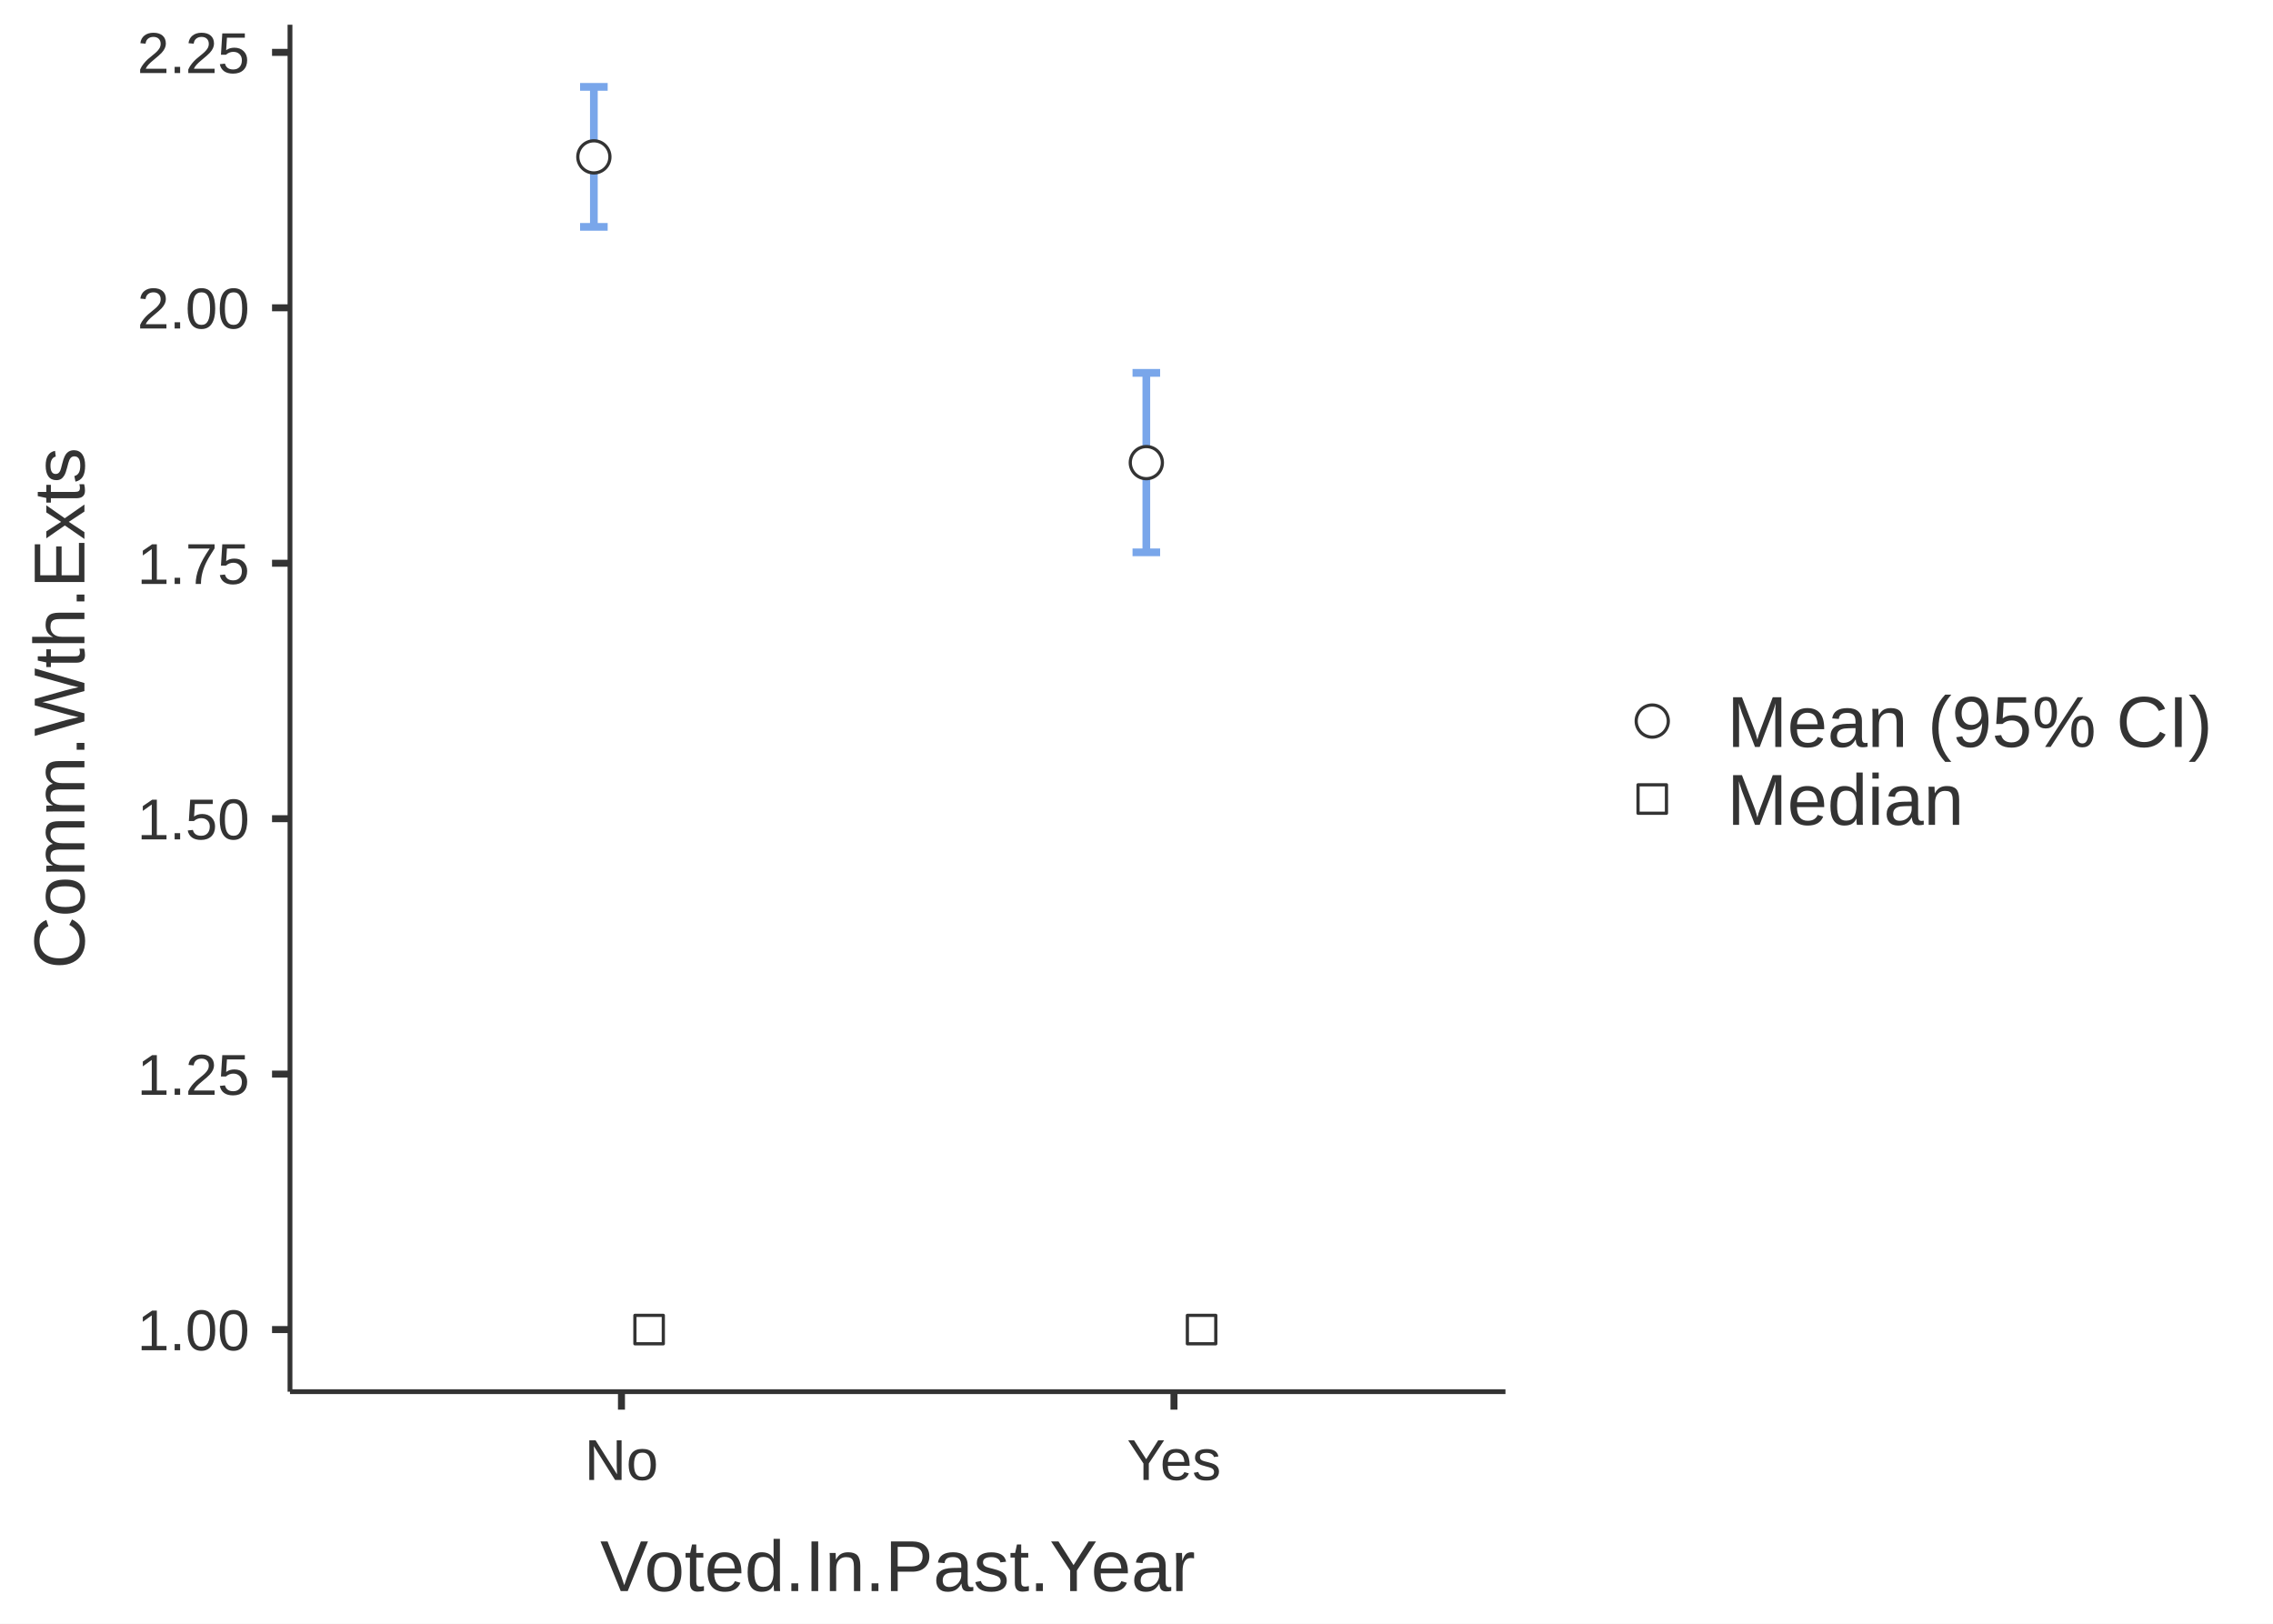
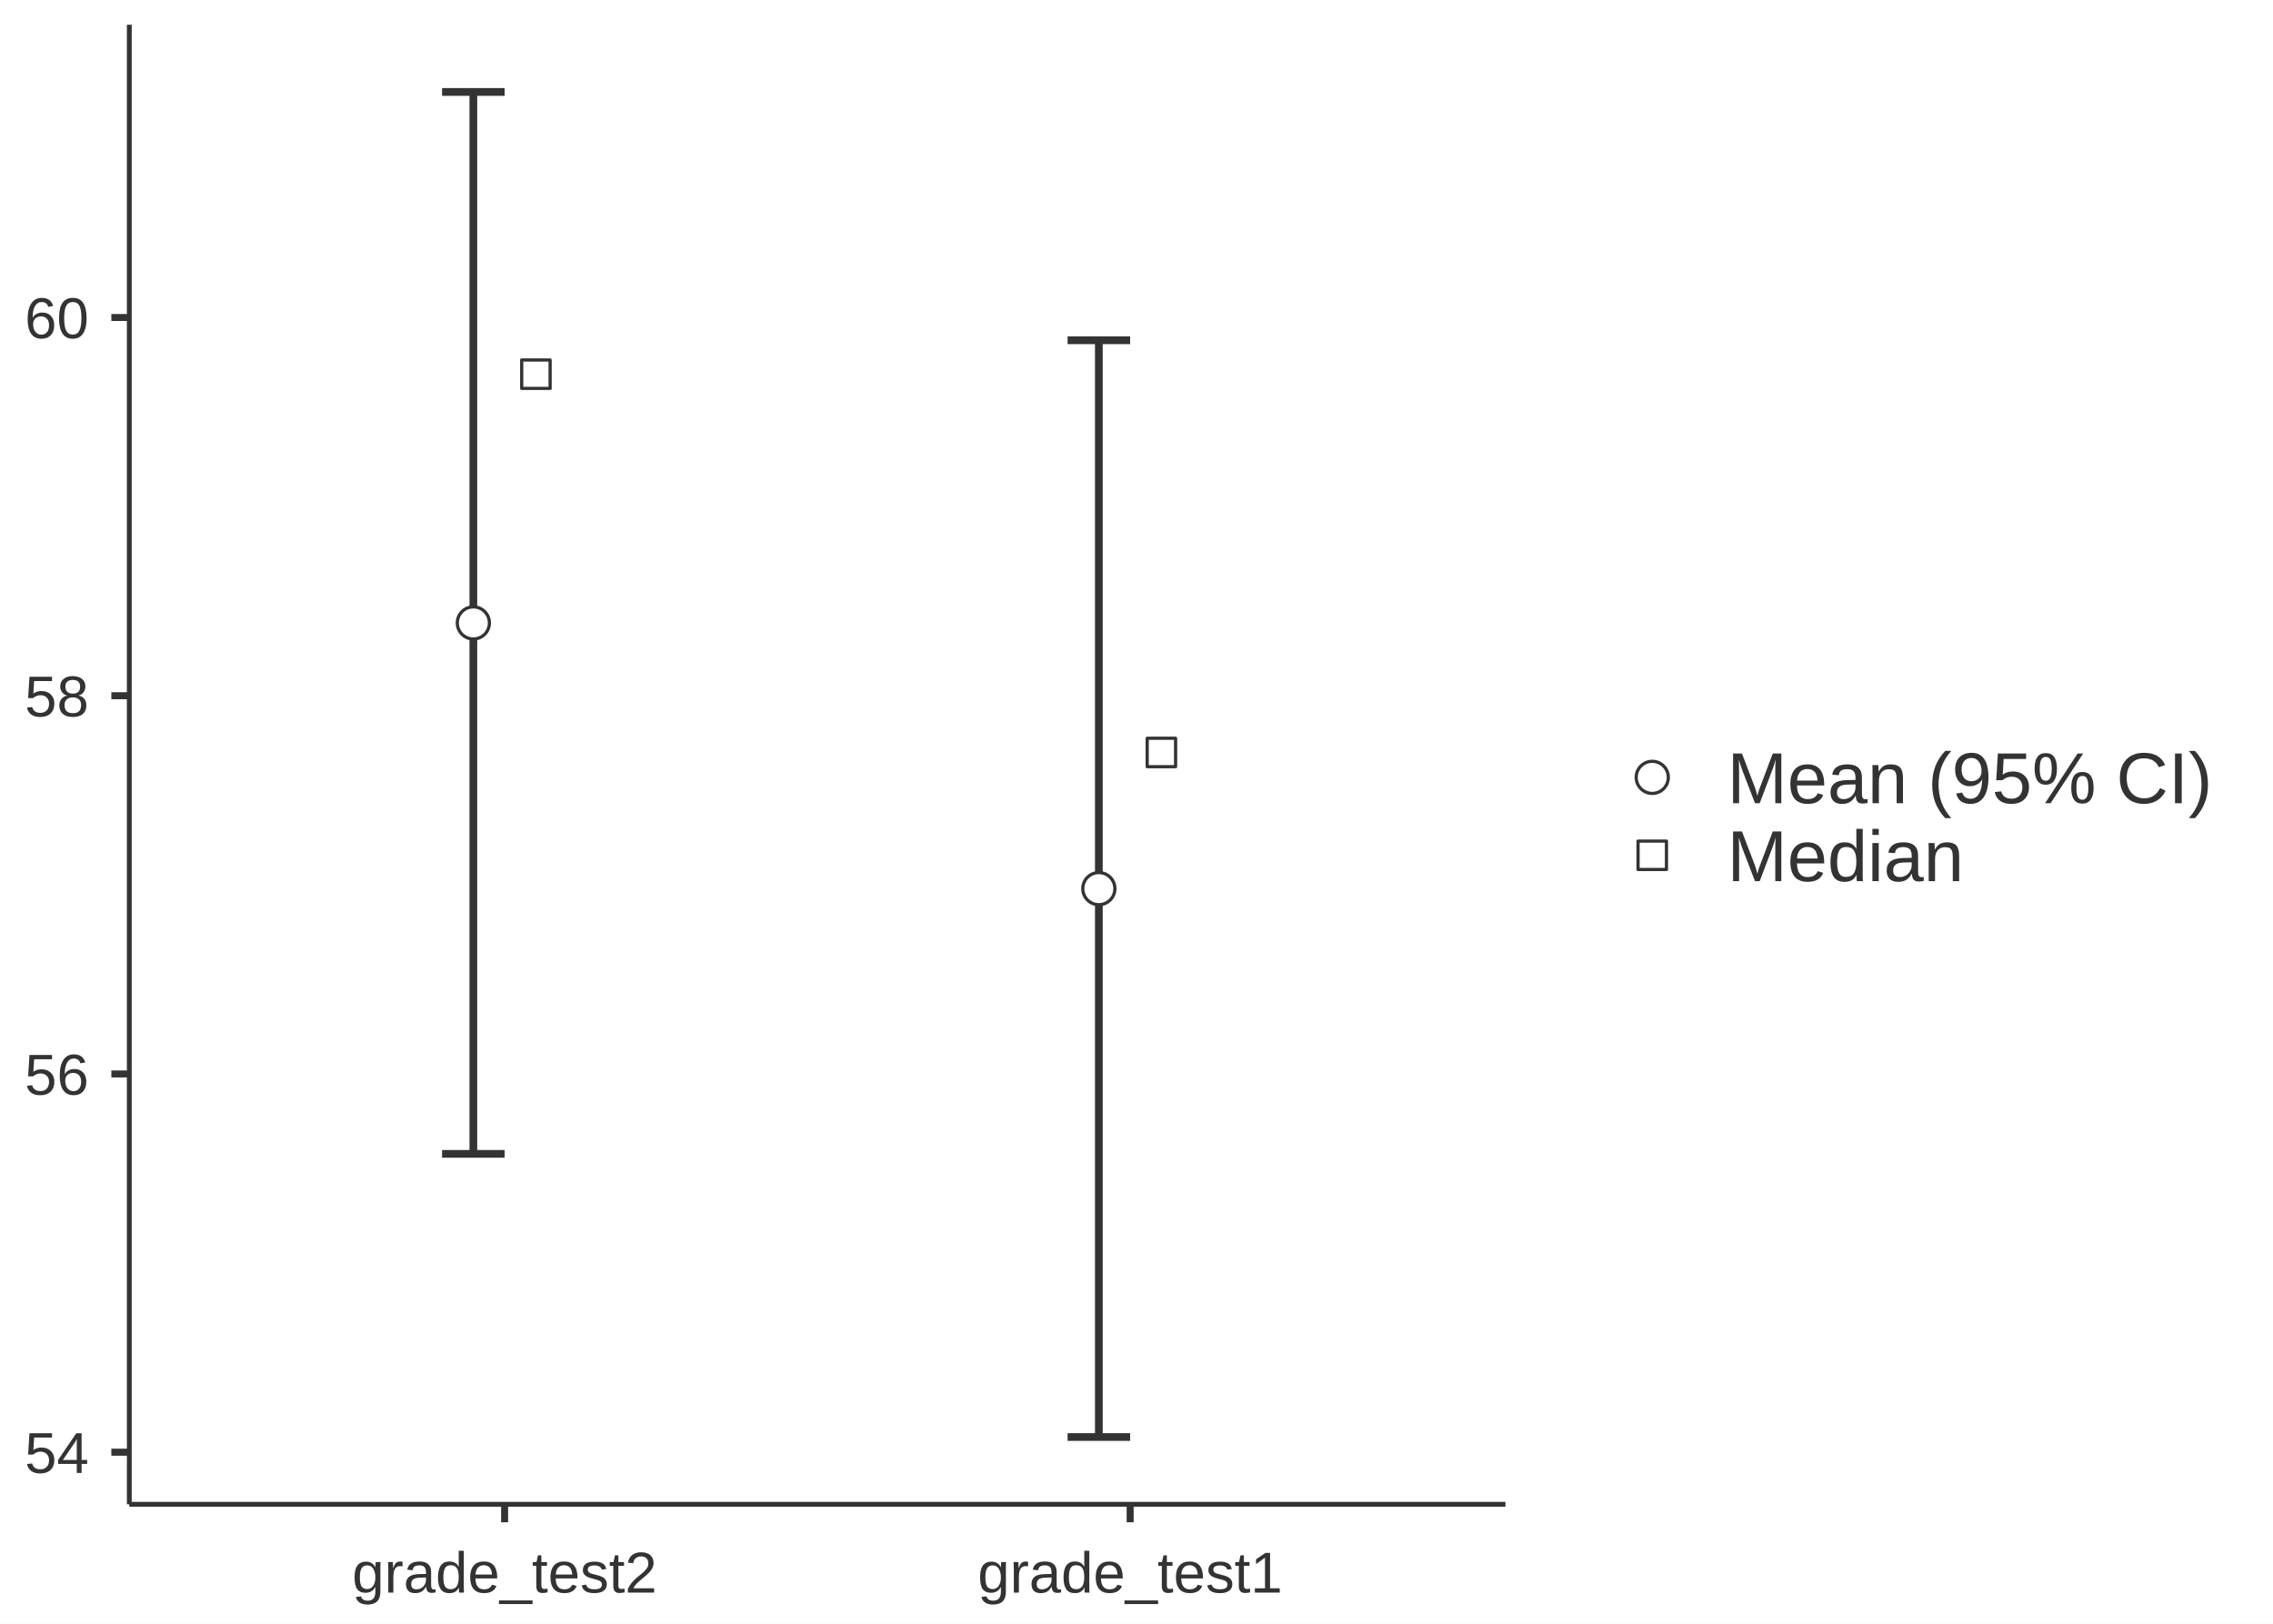
<svg xmlns="http://www.w3.org/2000/svg" class="svglite" width="504.00pt" height="360.00pt" viewBox="0 0 504.00 360.00">
  <defs>
    <style type="text/css">
    .svglite line, .svglite polyline, .svglite polygon, .svglite path, .svglite rect, .svglite circle {
      fill: none;
      stroke: #000000;
      stroke-linecap: round;
      stroke-linejoin: round;
      stroke-miterlimit: 10.00;
    }
  </style>
  </defs>
  <rect width="100%" height="100%" style="stroke: none; fill: #FFFFFF;" />
  <defs>
    <clipPath id="cpMC4wMHw1MDQuMDB8MC4wMHwzNjAuMDA=">
      <rect x="0.00" y="0.00" width="504.00" height="360.00" />
    </clipPath>
  </defs>
  <g clip-path="url(#cpMC4wMHw1MDQuMDB8MC4wMHwzNjAuMDA=)">
    <rect x="0.00" y="0.00" width="504.00" height="360.00" style="stroke-width: 1.55; stroke: none;" />
  </g>
  <defs>
-     <clipPath id="cpNjQuMzB8MzMzLjgxfDUuNDh8MzA4LjU1">
-       <rect x="64.30" y="5.48" width="269.50" height="303.08" />
+     <clipPath id="cpMjguNjd8MzMzLjgxfDUuNDh8MzMzLjUx">
+       <rect x="28.67" y="5.48" width="305.13" height="328.03" />
    </clipPath>
  </defs>
-   <g clip-path="url(#cpNjQuMzB8MzMzLjgxfDUuNDh8MzA4LjU1)">
-     <rect x="64.30" y="5.48" width="269.50" height="303.08" style="stroke-width: 1.55; stroke: none;" />
-     <polyline points="128.62,19.26 134.74,19.26 " style="stroke-width: 1.71; stroke: #79A6EA; stroke-linecap: butt;" />
-     <polyline points="131.68,19.26 131.68,50.30 " style="stroke-width: 1.71; stroke: #79A6EA; stroke-linecap: butt;" />
-     <polyline points="128.62,50.30 134.74,50.30 " style="stroke-width: 1.71; stroke: #79A6EA; stroke-linecap: butt;" />
-     <polyline points="251.12,82.67 257.24,82.67 " style="stroke-width: 1.71; stroke: #79A6EA; stroke-linecap: butt;" />
-     <polyline points="254.18,82.67 254.18,122.46 " style="stroke-width: 1.71; stroke: #79A6EA; stroke-linecap: butt;" />
-     <polyline points="251.12,122.46 257.24,122.46 " style="stroke-width: 1.71; stroke: #79A6EA; stroke-linecap: butt;" />
-     <circle cx="131.68" cy="34.78" r="3.56" style="stroke-width: 0.71; stroke: #333333; fill: #FFFFFF;" />
-     <circle cx="254.18" cy="102.57" r="3.56" style="stroke-width: 0.71; stroke: #333333; fill: #FFFFFF;" />
-     <rect x="140.78" y="291.63" width="6.30" height="6.30" style="stroke-width: 0.71; stroke: #333333; fill: #FFFFFF;" />
-     <rect x="263.28" y="291.63" width="6.30" height="6.30" style="stroke-width: 0.71; stroke: #333333; fill: #FFFFFF;" />
+   <g clip-path="url(#cpMjguNjd8MzMzLjgxfDUuNDh8MzMzLjUx)">
+     <rect x="28.67" y="5.48" width="305.13" height="328.03" style="stroke-width: 1.55; stroke: none;" />
+     <polyline points="98.02,20.39 111.89,20.39 " style="stroke-width: 1.71; stroke: #333333; stroke-linecap: butt;" />
+     <polyline points="104.96,20.39 104.96,255.82 " style="stroke-width: 1.71; stroke: #333333; stroke-linecap: butt;" />
+     <polyline points="98.02,255.82 111.89,255.82 " style="stroke-width: 1.71; stroke: #333333; stroke-linecap: butt;" />
+     <polyline points="236.72,75.44 250.59,75.44 " style="stroke-width: 1.71; stroke: #333333; stroke-linecap: butt;" />
+     <polyline points="243.65,75.44 243.65,318.60 " style="stroke-width: 1.71; stroke: #333333; stroke-linecap: butt;" />
+     <polyline points="236.72,318.60 250.59,318.60 " style="stroke-width: 1.71; stroke: #333333; stroke-linecap: butt;" />
+     <circle cx="104.96" cy="138.11" r="3.56" style="stroke-width: 0.71; stroke: #333333; fill: #FFFFFF;" />
+     <circle cx="243.65" cy="197.02" r="3.56" style="stroke-width: 0.71; stroke: #333333; fill: #FFFFFF;" />
+     <rect x="115.68" y="79.81" width="6.30" height="6.30" style="stroke-width: 0.71; stroke: #333333; fill: #FFFFFF;" />
+     <rect x="254.37" y="163.68" width="6.30" height="6.30" style="stroke-width: 0.71; stroke: #333333; fill: #FFFFFF;" />
  </g>
  <g clip-path="url(#cpMC4wMHw1MDQuMDB8MC4wMHwzNjAuMDA=)">
-     <polyline points="64.30,308.55 64.30,5.48 " style="stroke-width: 1.07; stroke: #333333; stroke-linecap: butt;" />
-     <text x="42.89" y="299.37" text-anchor="middle" style="font-size: 12.80px; fill: #333333; font-family: Arial;" textLength="24.90px" lengthAdjust="spacingAndGlyphs">1.00</text>
-     <text x="42.89" y="242.73" text-anchor="middle" style="font-size: 12.80px; fill: #333333; font-family: Arial;" textLength="24.90px" lengthAdjust="spacingAndGlyphs">1.25</text>
-     <text x="42.89" y="186.10" text-anchor="middle" style="font-size: 12.80px; fill: #333333; font-family: Arial;" textLength="24.90px" lengthAdjust="spacingAndGlyphs">1.50</text>
-     <text x="42.89" y="129.47" text-anchor="middle" style="font-size: 12.80px; fill: #333333; font-family: Arial;" textLength="24.90px" lengthAdjust="spacingAndGlyphs">1.75</text>
-     <text x="42.89" y="72.83" text-anchor="middle" style="font-size: 12.80px; fill: #333333; font-family: Arial;" textLength="24.90px" lengthAdjust="spacingAndGlyphs">2.00</text>
-     <text x="42.89" y="16.20" text-anchor="middle" style="font-size: 12.80px; fill: #333333; font-family: Arial;" textLength="24.90px" lengthAdjust="spacingAndGlyphs">2.25</text>
-     <polyline points="60.32,294.78 64.30,294.78 " style="stroke-width: 1.55; stroke: #333333; stroke-linecap: butt;" />
-     <polyline points="60.32,238.14 64.30,238.14 " style="stroke-width: 1.55; stroke: #333333; stroke-linecap: butt;" />
-     <polyline points="60.32,181.51 64.30,181.51 " style="stroke-width: 1.55; stroke: #333333; stroke-linecap: butt;" />
-     <polyline points="60.32,124.88 64.30,124.88 " style="stroke-width: 1.55; stroke: #333333; stroke-linecap: butt;" />
-     <polyline points="60.32,68.24 64.30,68.24 " style="stroke-width: 1.55; stroke: #333333; stroke-linecap: butt;" />
-     <polyline points="60.32,11.61 64.30,11.61 " style="stroke-width: 1.55; stroke: #333333; stroke-linecap: butt;" />
-     <polyline points="64.30,308.55 333.81,308.55 " style="stroke-width: 1.07; stroke: #333333; stroke-linecap: butt;" />
-     <polyline points="137.80,312.54 137.80,308.55 " style="stroke-width: 1.55; stroke: #333333; stroke-linecap: butt;" />
-     <polyline points="260.31,312.54 260.31,308.55 " style="stroke-width: 1.55; stroke: #333333; stroke-linecap: butt;" />
-     <text x="137.80" y="328.13" text-anchor="middle" style="font-size: 12.80px; fill: #333333; font-family: Arial;" textLength="16.36px" lengthAdjust="spacingAndGlyphs">No</text>
-     <text x="260.31" y="328.13" text-anchor="middle" style="font-size: 12.80px; fill: #333333; font-family: Arial;" textLength="22.05px" lengthAdjust="spacingAndGlyphs">Yes</text>
-     <text x="199.05" y="352.76" text-anchor="middle" style="font-size: 16.00px; fill: #333333; font-family: Arial;" textLength="134.29px" lengthAdjust="spacingAndGlyphs">Voted.In.Past.Year</text>
-     <text transform="translate(18.72,157.02) rotate(-90)" text-anchor="middle" style="font-size: 16.00px; fill: #333333; font-family: Arial;" textLength="115.55px" lengthAdjust="spacingAndGlyphs">Comm.Wth.Exts</text>
-     <rect x="349.75" y="120.28" width="148.77" height="73.48" style="stroke-width: 1.55; stroke: none;" />
-     <circle cx="366.36" cy="159.87" r="3.56" style="stroke-width: 0.71; stroke: #333333; fill: #FFFFFF;" />
-     <rect x="363.21" y="174.00" width="6.30" height="6.30" style="stroke-width: 0.71; stroke: #333333; fill: #FFFFFF;" />
-     <text x="382.97" y="165.60" style="font-size: 16.00px; fill: #333333; font-family: Arial;" textLength="107.59px" lengthAdjust="spacingAndGlyphs">Mean (95% CI)</text>
-     <text x="382.97" y="182.88" style="font-size: 16.00px; fill: #333333; font-family: Arial;" textLength="52.48px" lengthAdjust="spacingAndGlyphs">Median</text>
+     <polyline points="28.67,333.51 28.67,5.48 " style="stroke-width: 1.07; stroke: #333333; stroke-linecap: butt;" />
+     <text x="12.59" y="326.56" text-anchor="middle" style="font-size: 12.80px; fill: #333333; font-family: Arial;" textLength="14.23px" lengthAdjust="spacingAndGlyphs">54</text>
+     <text x="12.59" y="242.70" text-anchor="middle" style="font-size: 12.80px; fill: #333333; font-family: Arial;" textLength="14.23px" lengthAdjust="spacingAndGlyphs">56</text>
+     <text x="12.59" y="158.84" text-anchor="middle" style="font-size: 12.80px; fill: #333333; font-family: Arial;" textLength="14.23px" lengthAdjust="spacingAndGlyphs">58</text>
+     <text x="12.59" y="74.98" text-anchor="middle" style="font-size: 12.80px; fill: #333333; font-family: Arial;" textLength="14.23px" lengthAdjust="spacingAndGlyphs">60</text>
+     <polyline points="24.69,321.97 28.67,321.97 " style="stroke-width: 1.55; stroke: #333333; stroke-linecap: butt;" />
+     <polyline points="24.69,238.11 28.67,238.11 " style="stroke-width: 1.55; stroke: #333333; stroke-linecap: butt;" />
+     <polyline points="24.69,154.25 28.67,154.25 " style="stroke-width: 1.55; stroke: #333333; stroke-linecap: butt;" />
+     <polyline points="24.69,70.39 28.67,70.39 " style="stroke-width: 1.55; stroke: #333333; stroke-linecap: butt;" />
+     <polyline points="28.67,333.51 333.81,333.51 " style="stroke-width: 1.07; stroke: #333333; stroke-linecap: butt;" />
+     <polyline points="111.89,337.50 111.89,333.51 " style="stroke-width: 1.55; stroke: #333333; stroke-linecap: butt;" />
+     <polyline points="250.59,337.50 250.59,333.51 " style="stroke-width: 1.55; stroke: #333333; stroke-linecap: butt;" />
+     <text x="111.89" y="353.09" text-anchor="middle" style="font-size: 12.80px; fill: #333333; font-family: Arial;" textLength="67.57px" lengthAdjust="spacingAndGlyphs">grade_test2</text>
+     <text x="250.59" y="353.09" text-anchor="middle" style="font-size: 12.80px; fill: #333333; font-family: Arial;" textLength="67.57px" lengthAdjust="spacingAndGlyphs">grade_test1</text>
+     <rect x="349.75" y="132.76" width="148.77" height="73.48" style="stroke-width: 1.55; stroke: none;" />
+     <circle cx="366.36" cy="172.35" r="3.56" style="stroke-width: 0.71; stroke: #333333; fill: #FFFFFF;" />
+     <rect x="363.21" y="186.48" width="6.30" height="6.30" style="stroke-width: 0.71; stroke: #333333; fill: #FFFFFF;" />
+     <text x="382.97" y="178.08" style="font-size: 16.00px; fill: #333333; font-family: Arial;" textLength="107.59px" lengthAdjust="spacingAndGlyphs">Mean (95% CI)</text>
+     <text x="382.97" y="195.36" style="font-size: 16.00px; fill: #333333; font-family: Arial;" textLength="52.48px" lengthAdjust="spacingAndGlyphs">Median</text>
  </g>
</svg>
